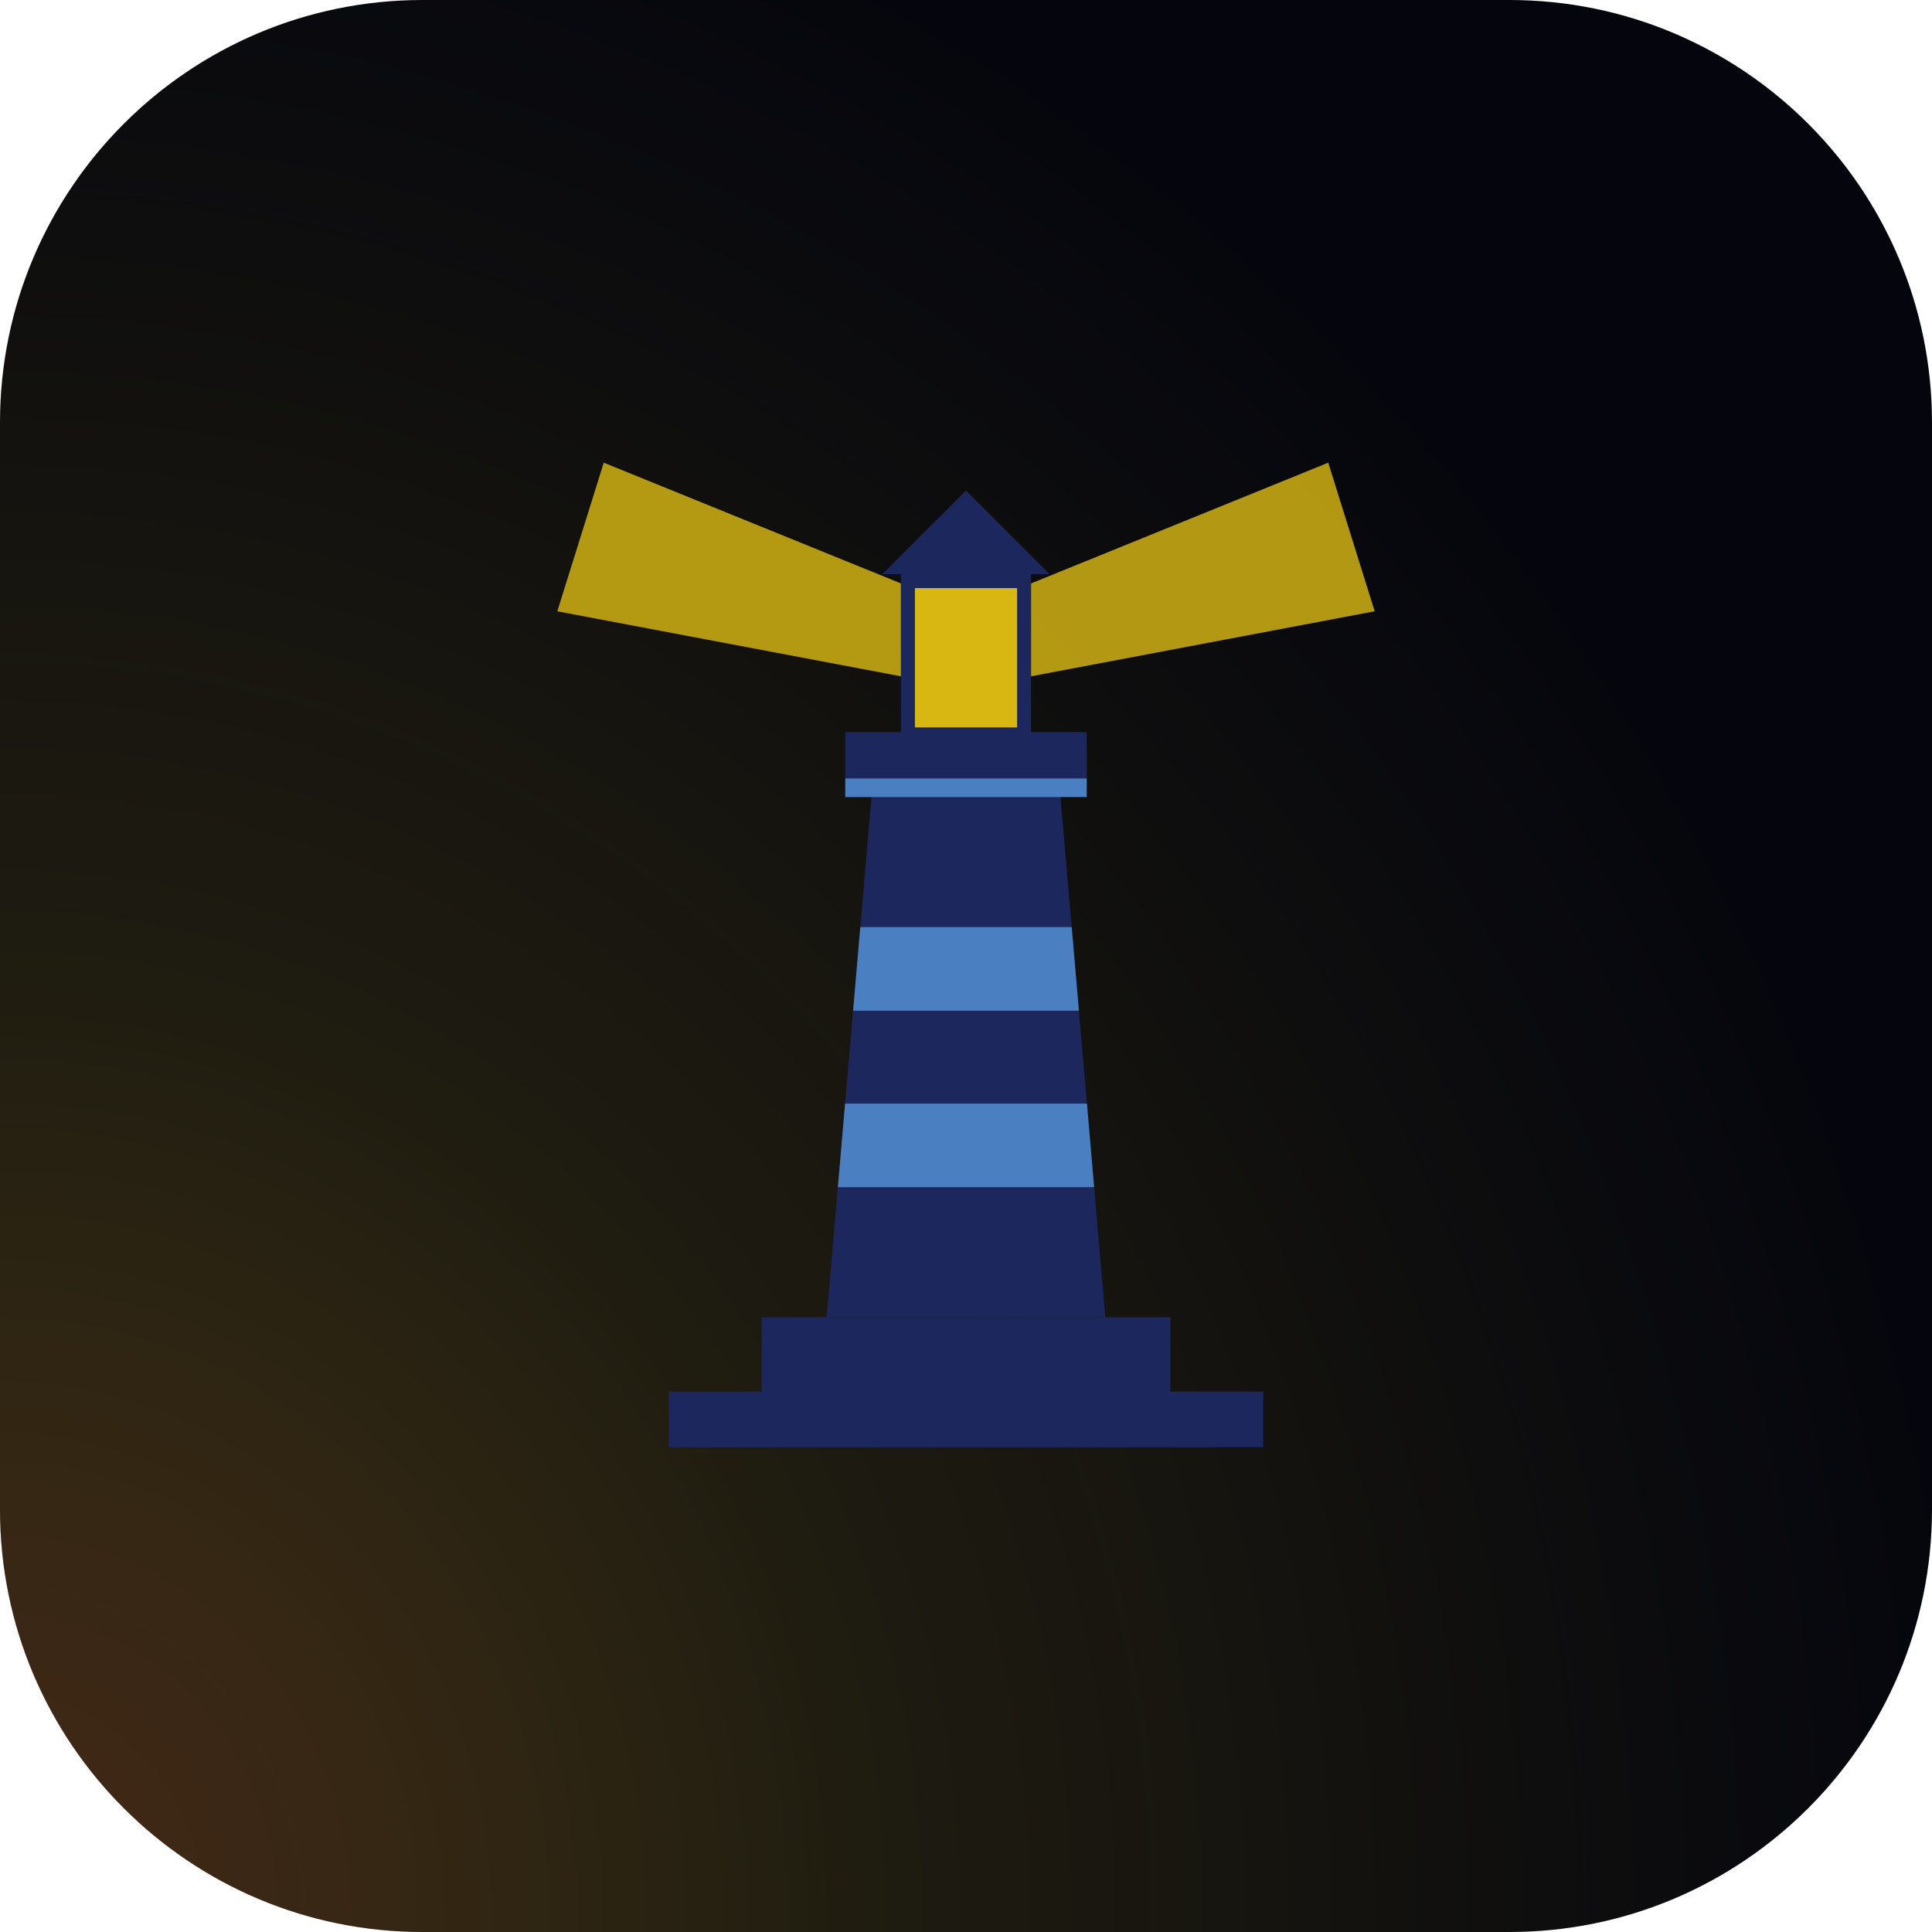
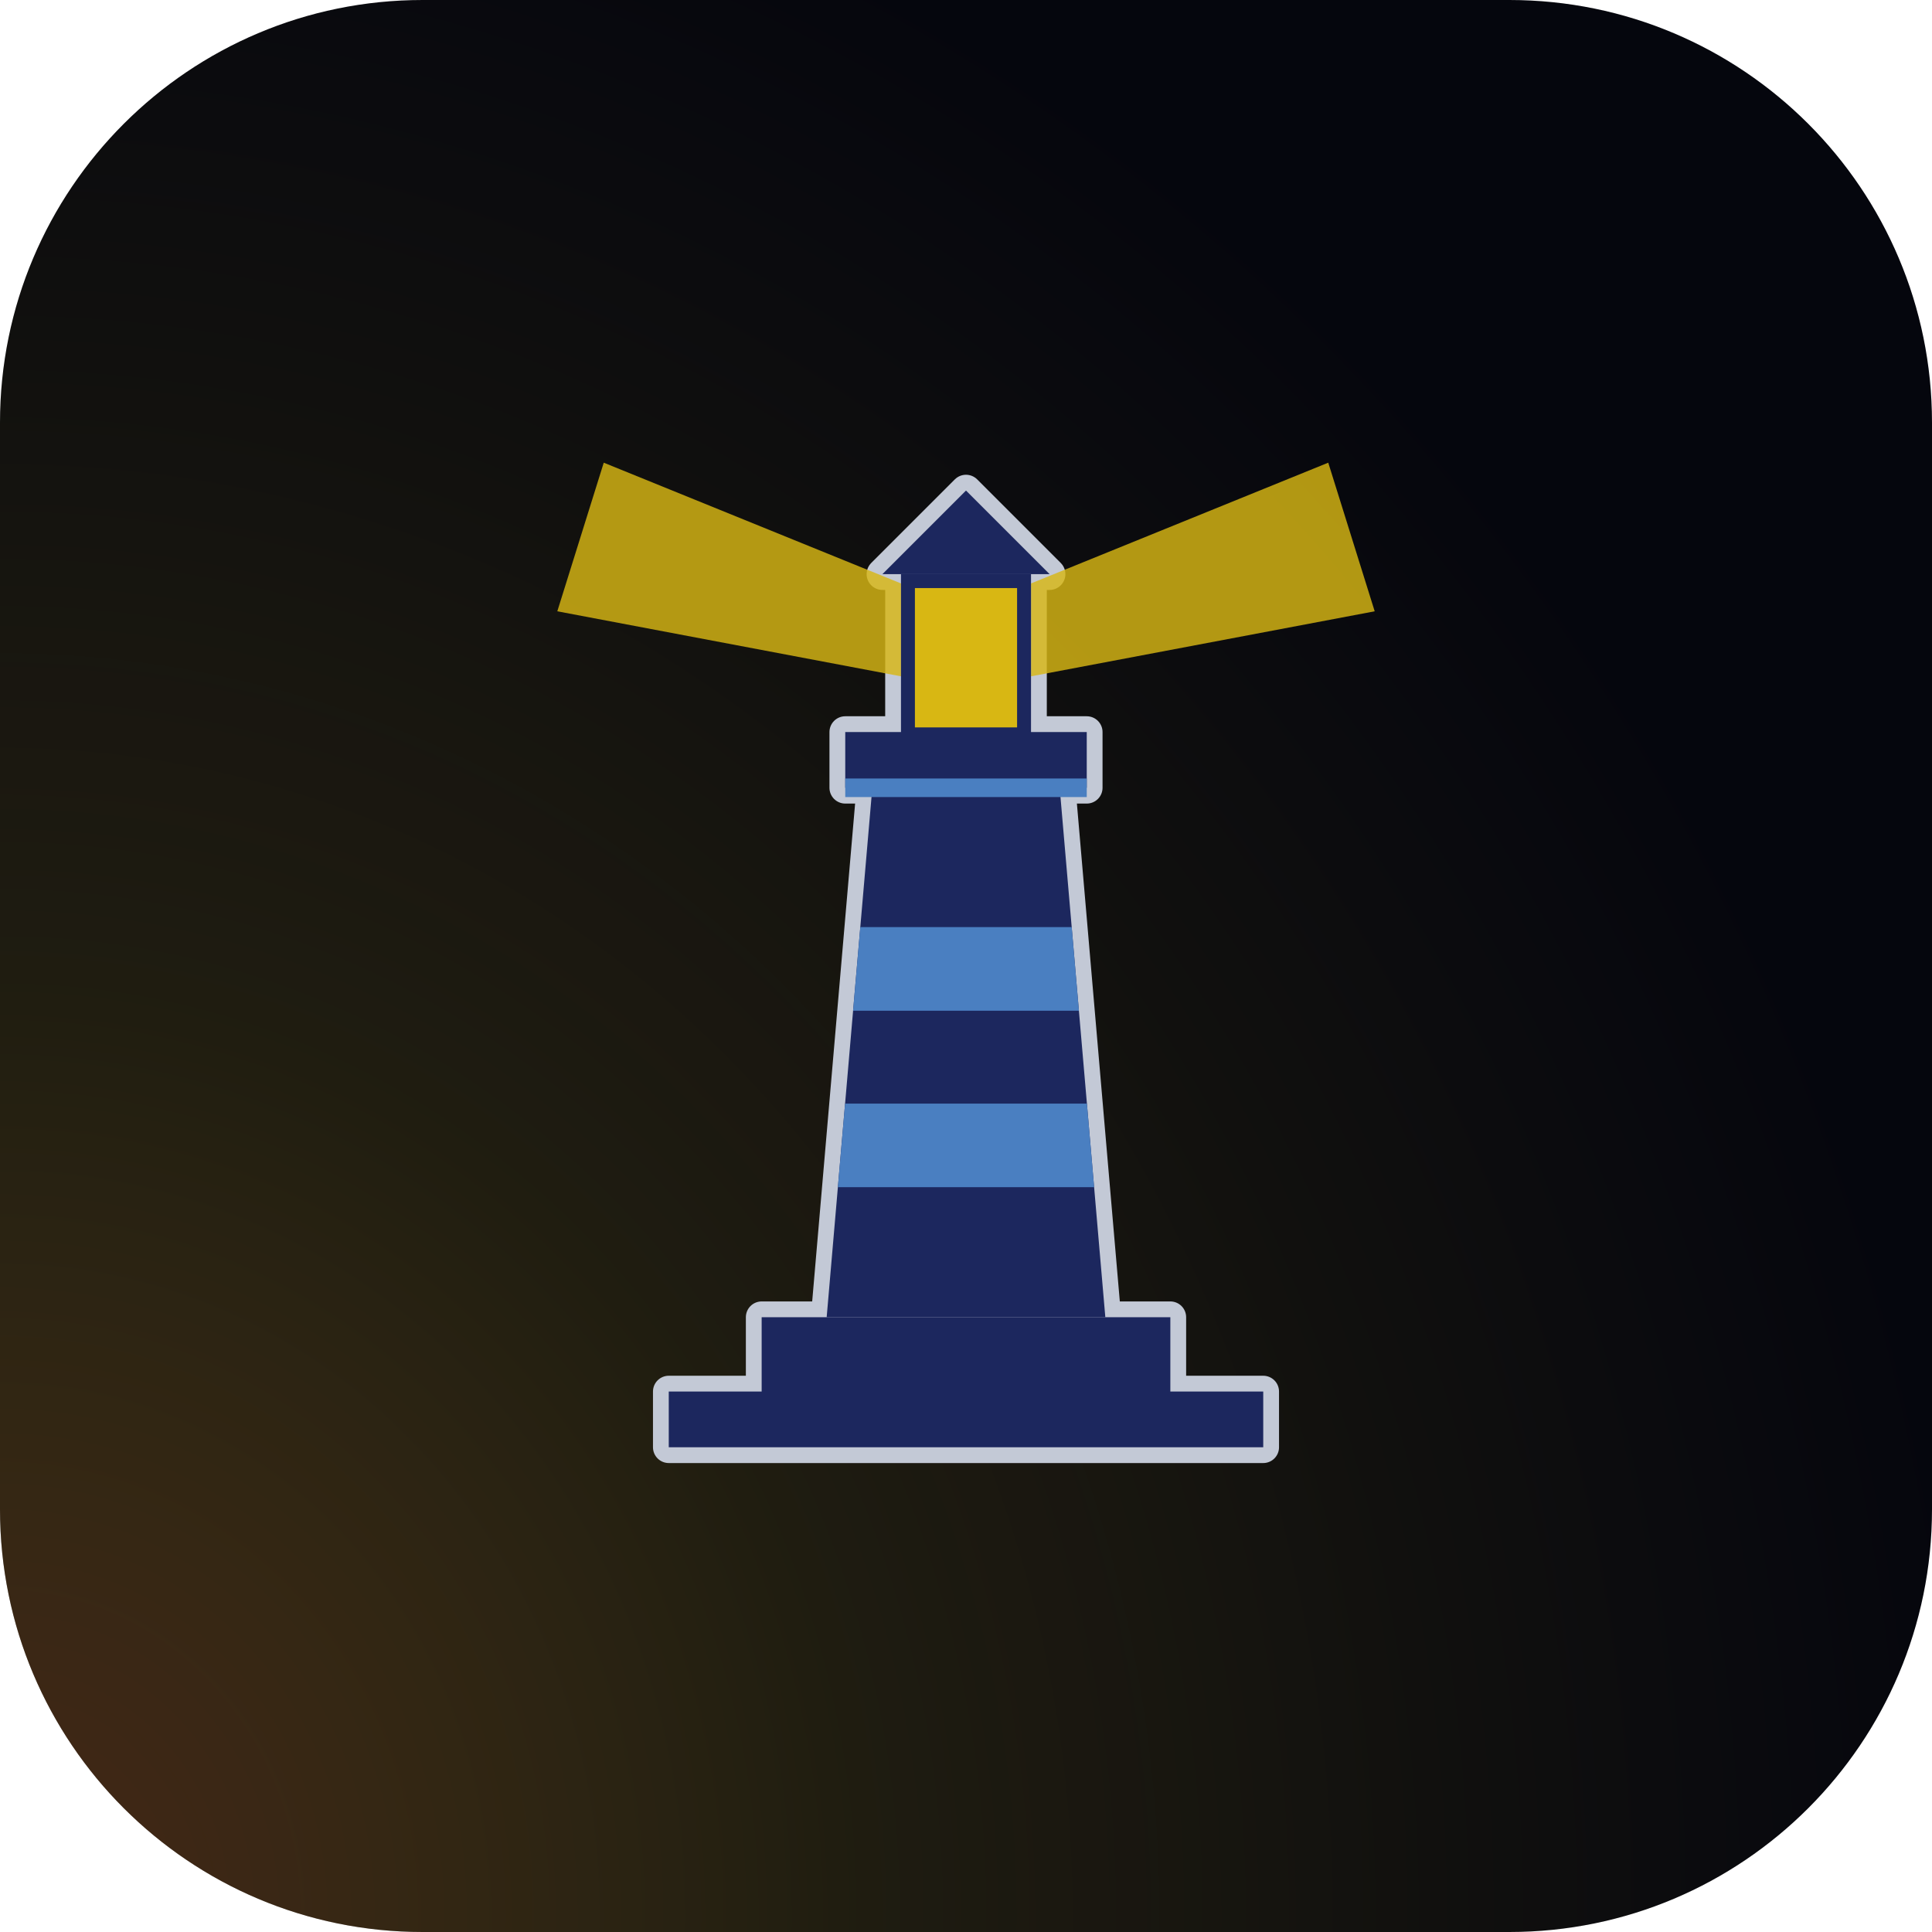
<svg xmlns="http://www.w3.org/2000/svg" viewBox="0 0 512 512">
  <rect width="512" height="512" rx="112" fill="#05060d" />
  <defs>
    <radialGradient id="candle" gradientUnits="userSpaceOnUse" cx="0" cy="0" r="1" gradientTransform="translate(0 512) scale(560 620)">
      <stop offset="0" stop-color="#c96a2b" stop-opacity="0.32" />
      <stop offset=".4" stop-color="#e6c62a" stop-opacity="0.120" />
      <stop offset=".68" stop-color="#e6c62a" stop-opacity="0.051" />
      <stop offset=".94" stop-color="#e6c62a" stop-opacity="0" />
    </radialGradient>
  </defs>
  <rect width="512" height="512" rx="112" fill="url(#candle)" />
  <svg x="132.9" y="98.0" width="246.2" height="320" viewBox="0 0 100 130">
+     <g fill="none" stroke="#c3c9d6" stroke-width="3.4" stroke-linejoin="round" stroke-linecap="round">
+       <rect x="18" y="110" width="64" height="6" />
+       <rect x="28" y="102" width="44" height="9" />
+       <polygon points="35,102 65,102 60,44 40,44" />
+       <rect x="37" y="39" width="26" height="6" />
+       <rect x="43" y="22" width="14" height="18" />
+       <polygon points="41,22 59,22 50,13" />
+     </g>
    <defs>
      <clipPath id="tower">
        <polygon points="35,102 65,102 60,44 40,44" />
      </clipPath>
    </defs>
    <polygon points="43,23 43,33 6,26 11,10" fill="#d8b713" opacity="0.82" />
    <polygon points="57,23 57,33 94,26 89,10" fill="#d8b713" opacity="0.82" />
    <rect x="18" y="110" width="64" height="6" fill="#1c275e" />
    <rect x="28" y="102" width="44" height="9" fill="#1c275e" />
    <polygon points="35,102 65,102 60,44 40,44" fill="#1c275e" />
    <rect x="0" y="60" width="100" height="9" fill="#4a7fc1" clip-path="url(#tower)" />
    <rect x="0" y="79" width="100" height="9" fill="#4a7fc1" clip-path="url(#tower)" />
    <rect x="37" y="39" width="26" height="6" fill="#1c275e" />
    <rect x="37" y="44" width="26" height="2" fill="#4a7fc1" />
    <rect x="43" y="22" width="14" height="18" fill="#1c275e" />
    <rect x="44.5" y="23.5" width="11" height="15" fill="#d8b713" />
    <polygon points="41,22 59,22 50,13" fill="#1c275e" />
  </svg>
</svg>
